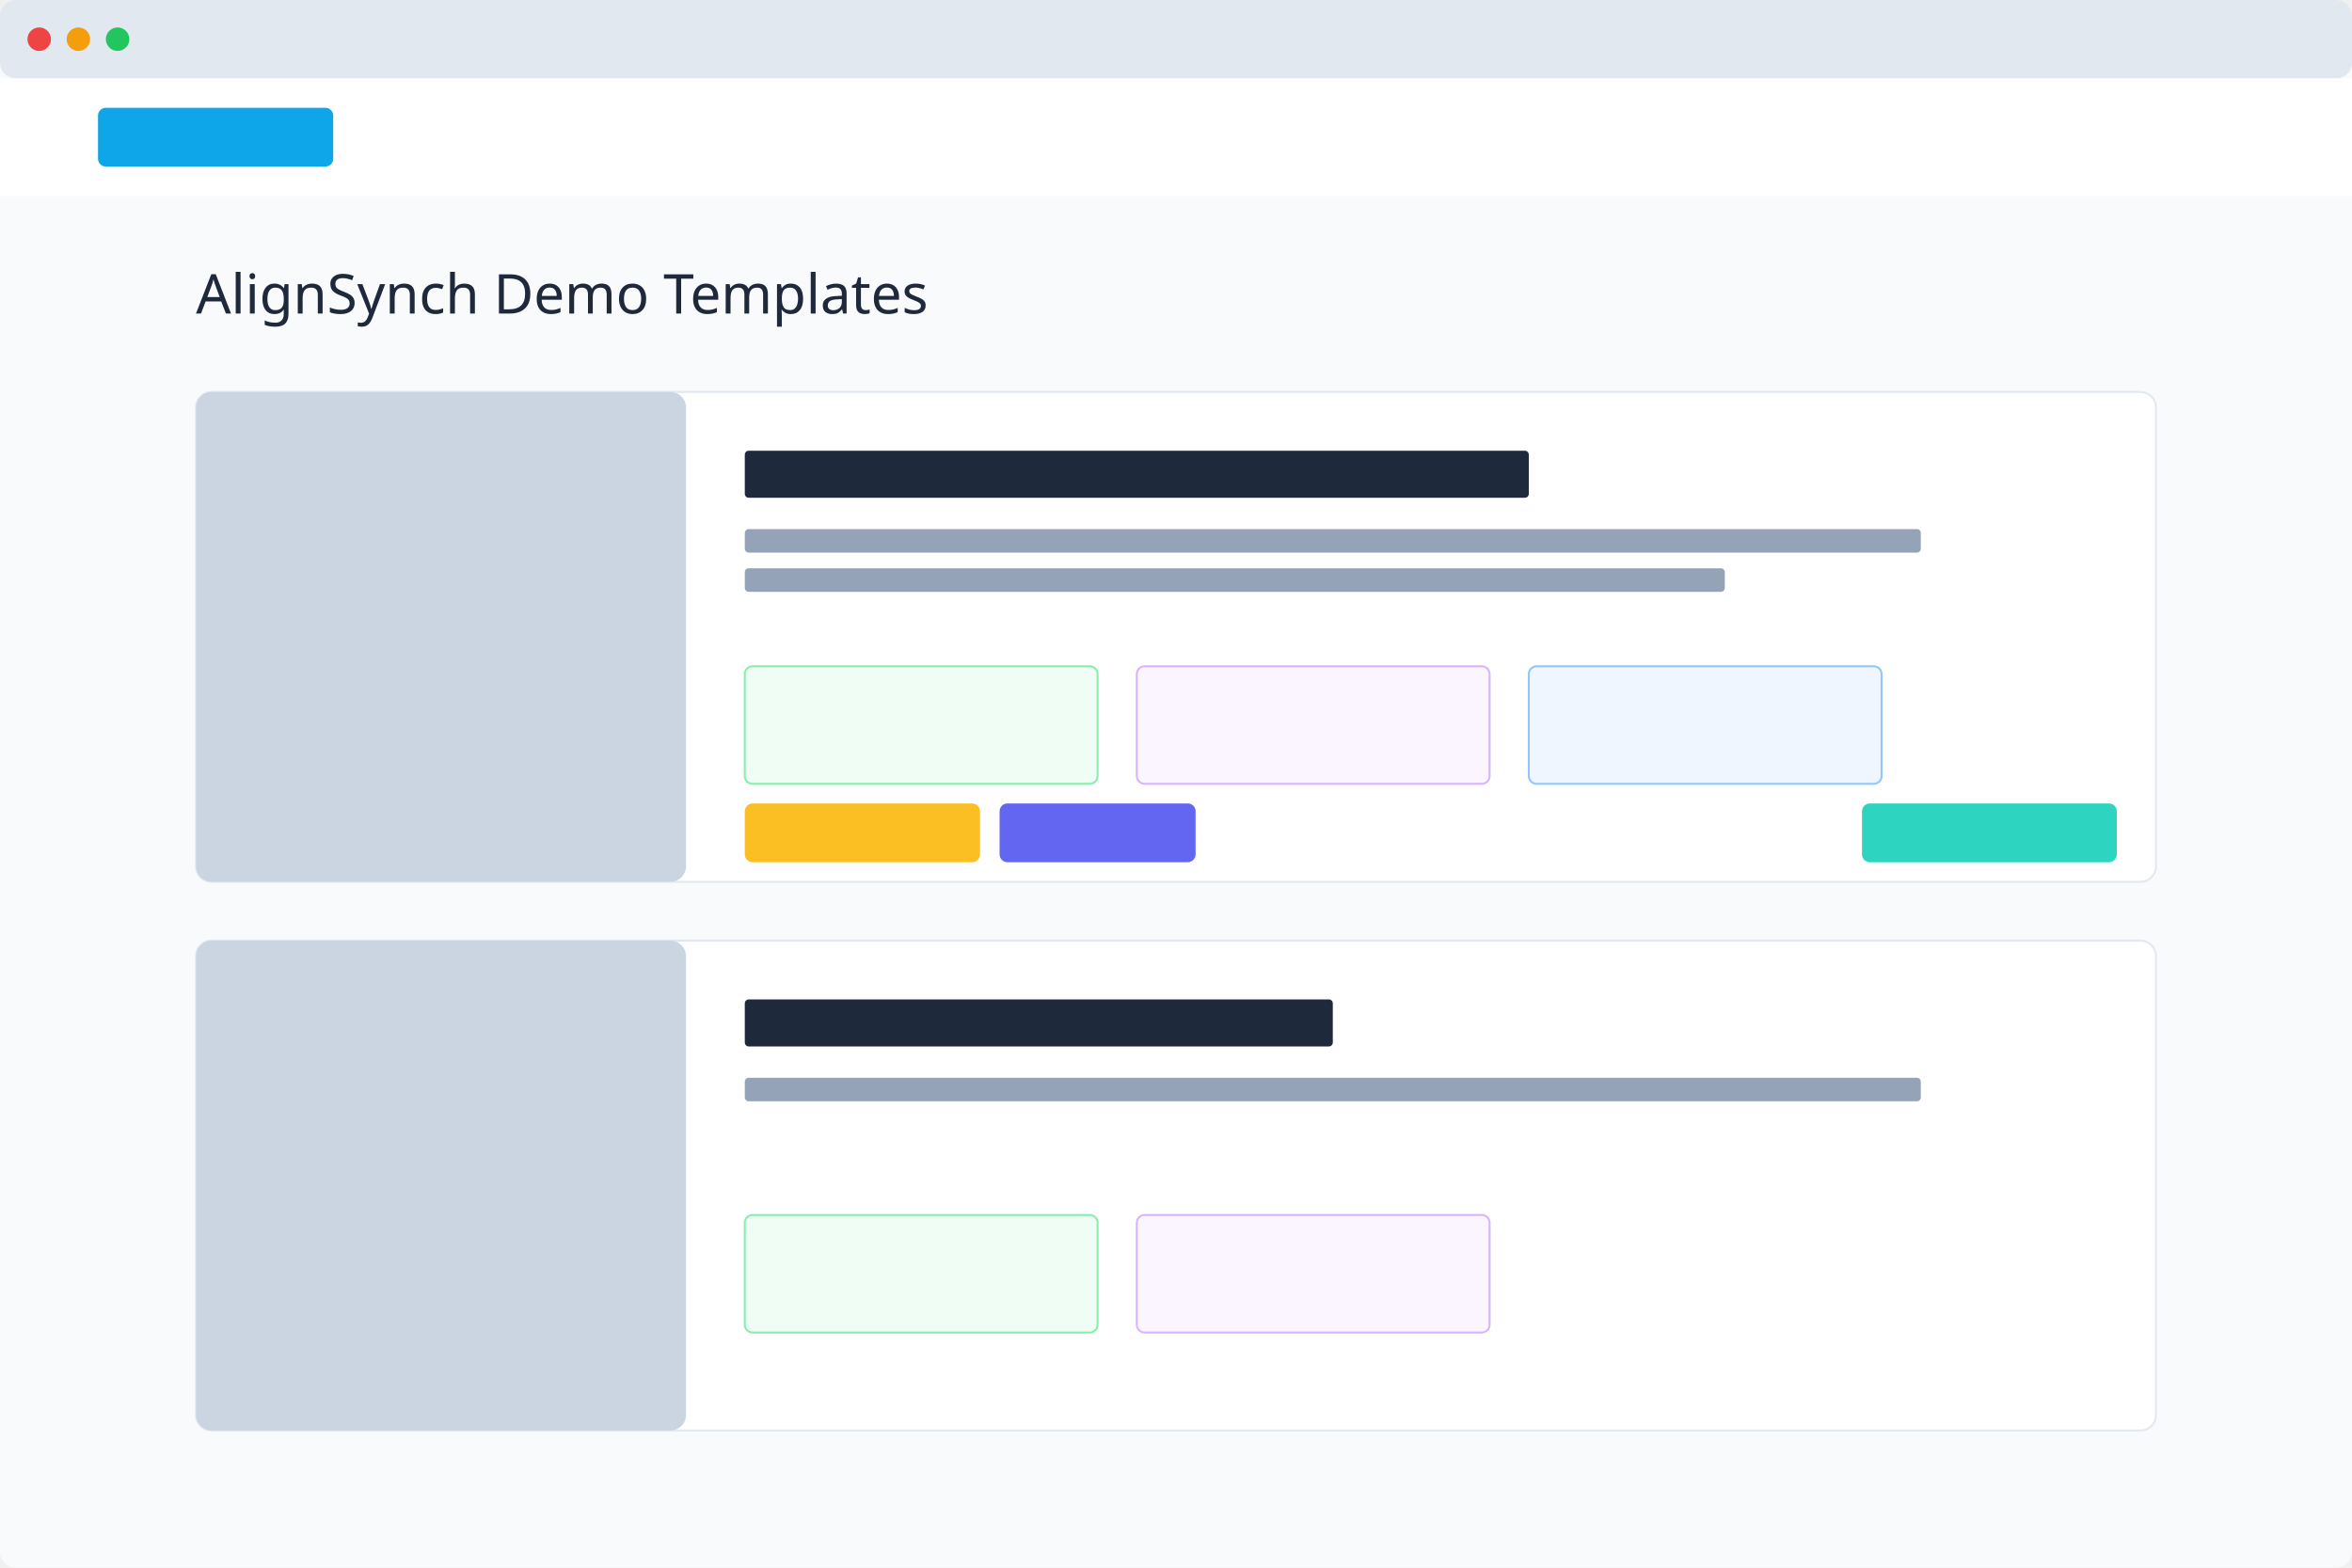
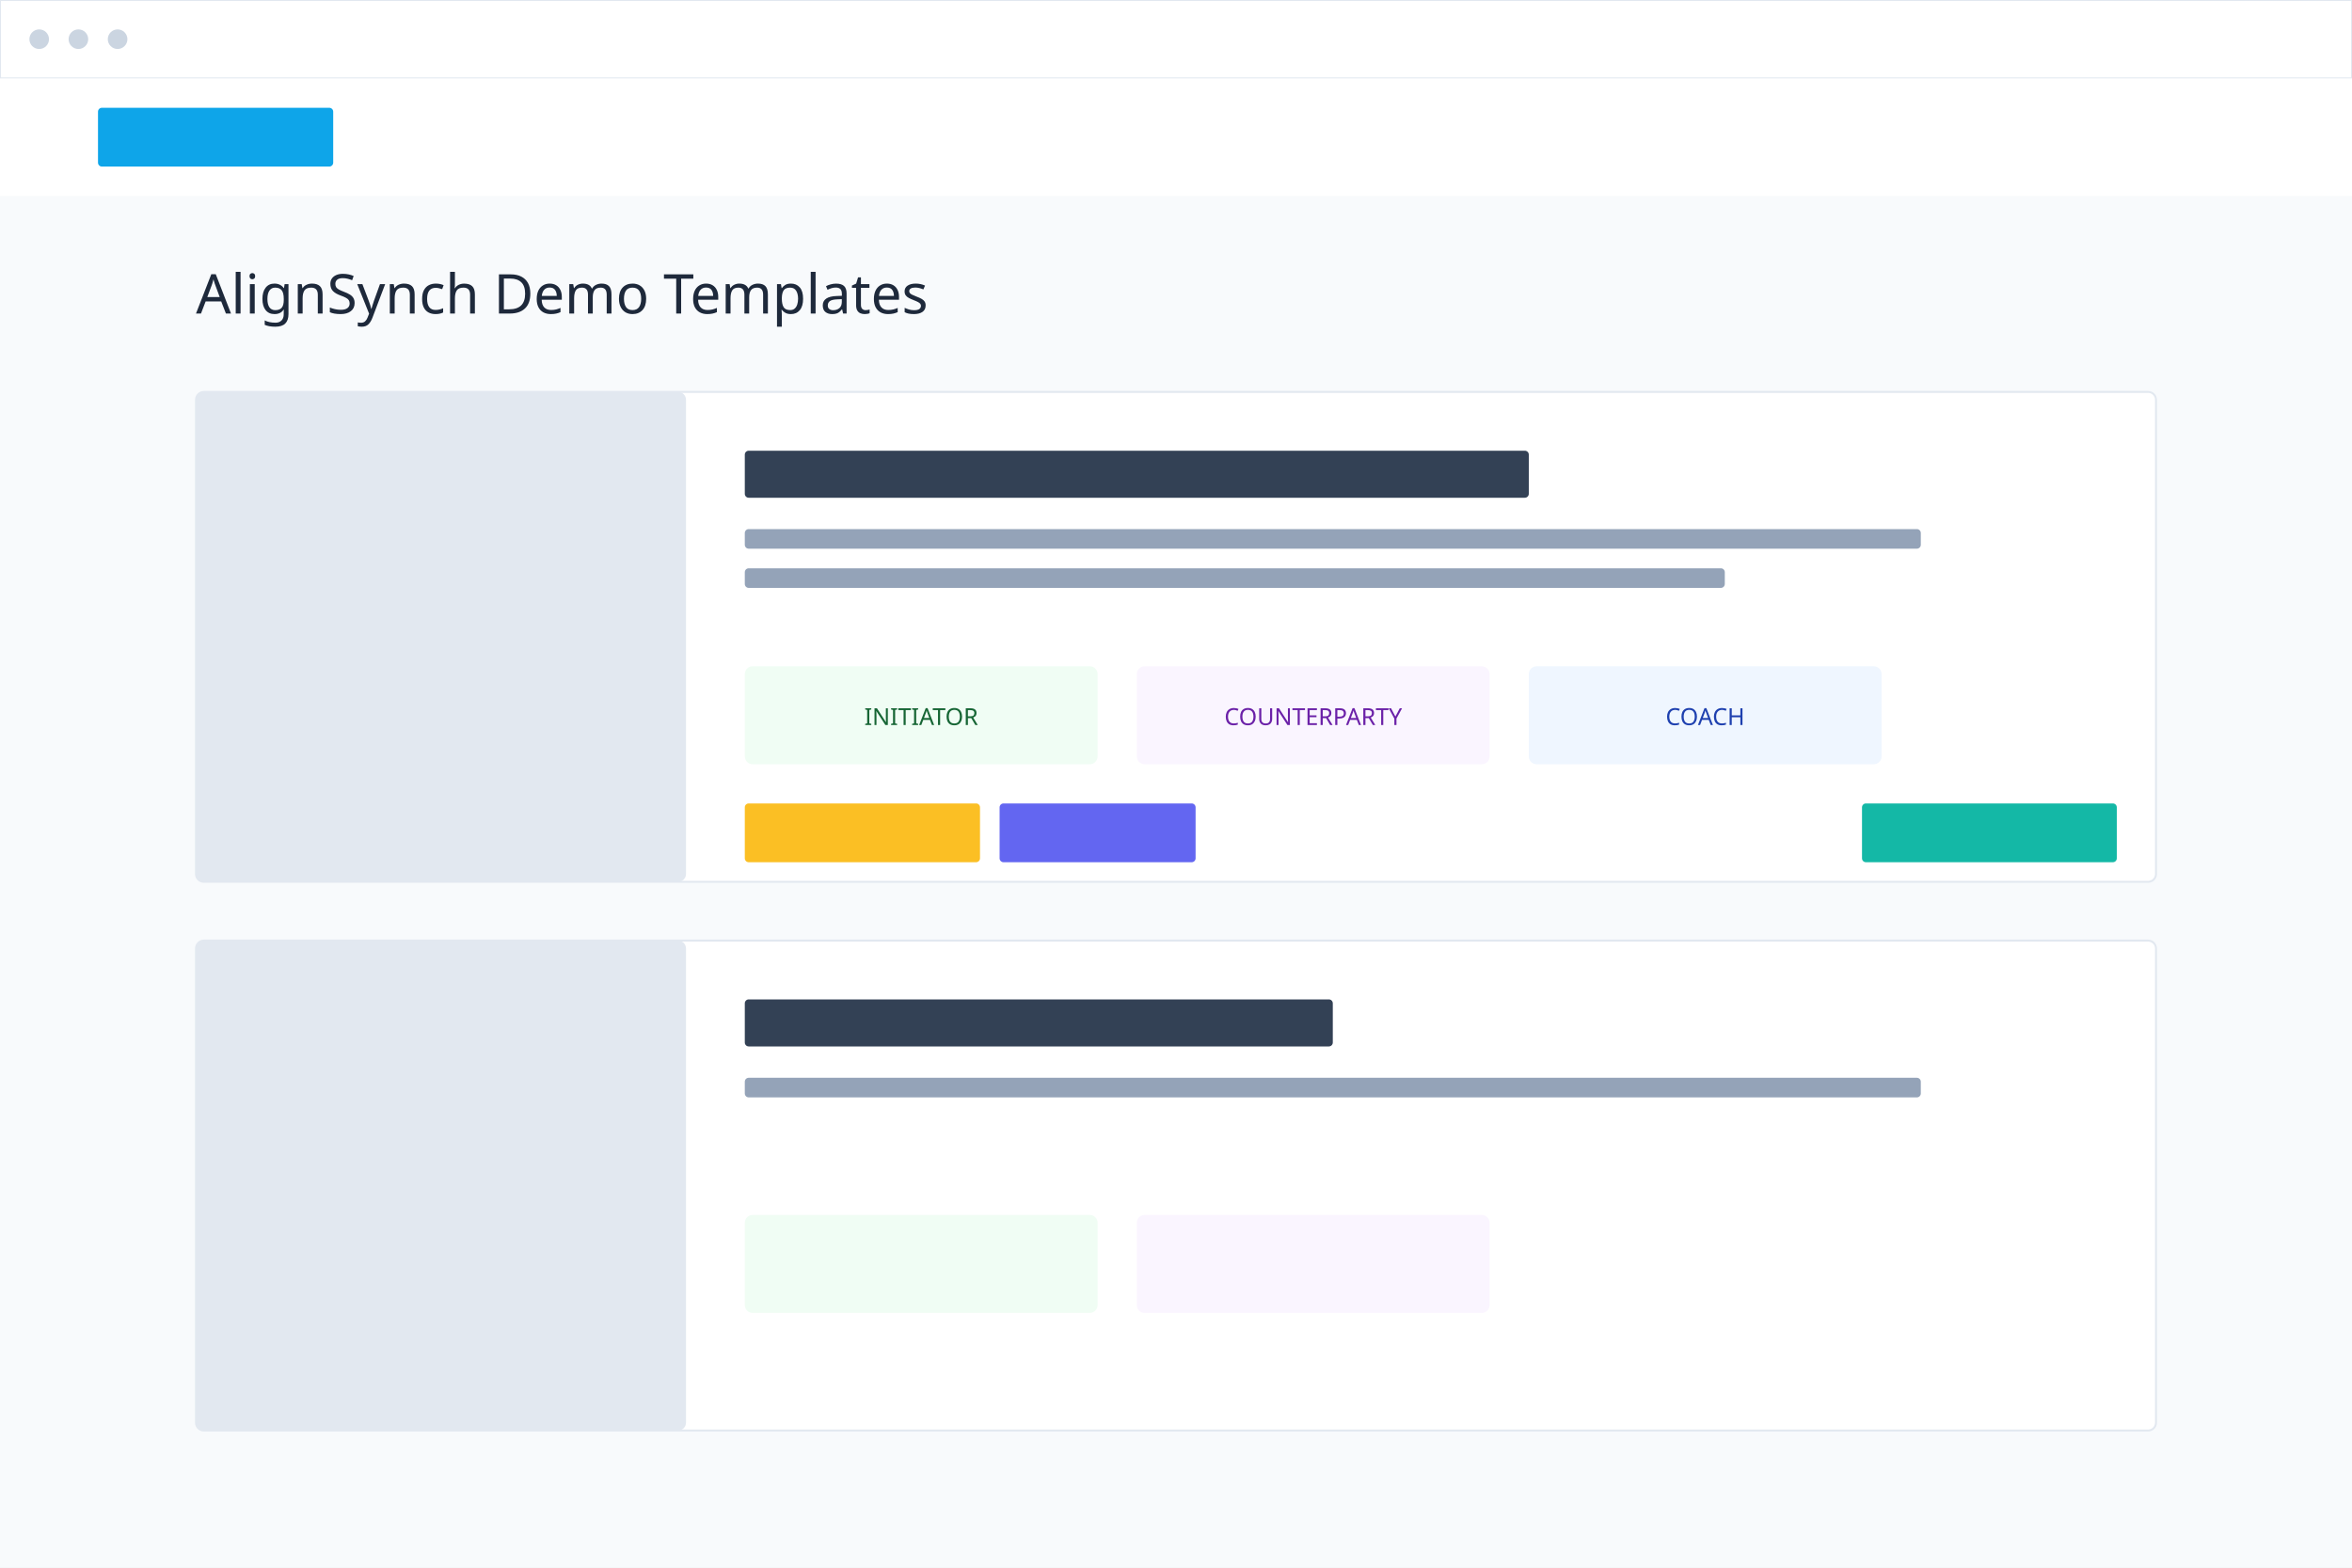
<svg xmlns="http://www.w3.org/2000/svg" width="1200" height="800" viewBox="0 0 1200 800">
-   <rect x="0" y="0" width="1200" height="800" fill="#f8fafc" rx="8" />
-   <rect x="0" y="0" width="1200" height="40" fill="#e2e8f0" rx="8" />
-   <circle cx="20" cy="20" r="6" fill="#ef4444" />
-   <circle cx="40" cy="20" r="6" fill="#f59e0b" />
-   <circle cx="60" cy="20" r="6" fill="#22c55e" />
+   <rect x="0" y="0" width="1200" height="800" fill="#f8fafc" />
+   <rect x="0" y="0" width="1200" height="40" fill="#ffffff" stroke="#e2e8f0" />
+   <circle cx="20" cy="20" r="5" fill="#cbd5e1" />
+   <circle cx="40" cy="20" r="5" fill="#cbd5e1" />
+   <circle cx="60" cy="20" r="5" fill="#cbd5e1" />
  <g transform="translate(0, 40)">
-     <rect width="1200" height="60" fill="#ffffff" />
-     <rect x="50" y="15" width="120" height="30" fill="#0ea5e9" rx="4" />
-     <text x="100" y="120" font-family="sans-serif" font-size="28" fill="#1e293b">AlignSynch Demo Templates</text>
+     <rect width="1200" height="60" fill="#ffffff" stroke-bottom="#e2e8f0" />
+     <rect x="50" y="15" width="120" height="30" fill="#0ea5e9" rx="2" />
+     <text x="100" y="120" font-family="sans-serif" font-size="28" fill="#1e293b" font-weight="500">AlignSynch Demo Templates</text>
    <g transform="translate(100, 160)">
-       <rect width="1000" height="250" fill="white" rx="8" stroke="#e2e8f0" />
-       <rect x="0" y="0" width="250" height="250" fill="#cbd5e1" rx="8" />
-       <rect x="280" y="30" width="400" height="24" fill="#1e293b" rx="2" />
-       <rect x="280" y="70" width="600" height="12" fill="#94a3b8" rx="2" />
-       <rect x="280" y="90" width="500" height="12" fill="#94a3b8" rx="2" />
-       <rect x="280" y="140" width="180" height="60" fill="#f0fdf4" stroke="#86efac" rx="4" />
-       <rect x="480" y="140" width="180" height="60" fill="#faf5ff" stroke="#d8b4fe" rx="4" />
-       <rect x="680" y="140" width="180" height="60" fill="#eff6ff" stroke="#93c5fd" rx="4" />
-       <rect x="280" y="210" width="120" height="30" fill="#fbbf24" rx="4" />
-       <rect x="410" y="210" width="100" height="30" fill="#6366f1" rx="4" />
-       <rect x="850" y="210" width="130" height="30" fill="#2dd4bf" rx="4" />
+       <rect width="1000" height="250" fill="white" rx="4" stroke="#e2e8f0" />
+       <rect x="0" y="0" width="250" height="250" fill="#e2e8f0" rx="4" />
+       <rect x="280" y="30" width="400" height="24" fill="#334155" rx="2" />
+       <rect x="280" y="70" width="600" height="10" fill="#94a3b8" rx="2" />
+       <rect x="280" y="90" width="500" height="10" fill="#94a3b8" rx="2" />
+       <rect x="280" y="140" width="180" height="50" fill="#f0fdf4" rx="4" />
+       <text x="370" y="170" text-anchor="middle" font-family="sans-serif" font-size="12" fill="#166534">INITIATOR</text>
+       <rect x="480" y="140" width="180" height="50" fill="#faf5ff" rx="4" />
+       <text x="570" y="170" text-anchor="middle" font-family="sans-serif" font-size="12" fill="#6b21a8">COUNTERPARTY</text>
+       <rect x="680" y="140" width="180" height="50" fill="#eff6ff" rx="4" />
+       <text x="770" y="170" text-anchor="middle" font-family="sans-serif" font-size="12" fill="#1e40af">COACH</text>
+       <rect x="280" y="210" width="120" height="30" fill="#fbbf24" rx="2" />
+       <rect x="410" y="210" width="100" height="30" fill="#6366f1" rx="2" />
+       <rect x="850" y="210" width="130" height="30" fill="#14b8a6" rx="2" />
    </g>
    <g transform="translate(100, 440)">
-       <rect width="1000" height="250" fill="white" rx="8" stroke="#e2e8f0" />
-       <rect x="0" y="0" width="250" height="250" fill="#cbd5e1" rx="8" />
-       <rect x="280" y="30" width="300" height="24" fill="#1e293b" rx="2" />
-       <rect x="280" y="70" width="600" height="12" fill="#94a3b8" rx="2" />
-       <rect x="280" y="140" width="180" height="60" fill="#f0fdf4" stroke="#86efac" rx="4" />
-       <rect x="480" y="140" width="180" height="60" fill="#faf5ff" stroke="#d8b4fe" rx="4" />
+       <rect width="1000" height="250" fill="white" rx="4" stroke="#e2e8f0" />
+       <rect x="0" y="0" width="250" height="250" fill="#e2e8f0" rx="4" />
+       <rect x="280" y="30" width="300" height="24" fill="#334155" rx="2" />
+       <rect x="280" y="70" width="600" height="10" fill="#94a3b8" rx="2" />
+       <rect x="280" y="140" width="180" height="50" fill="#f0fdf4" rx="4" />
+       <rect x="480" y="140" width="180" height="50" fill="#faf5ff" rx="4" />
    </g>
  </g>
</svg>
